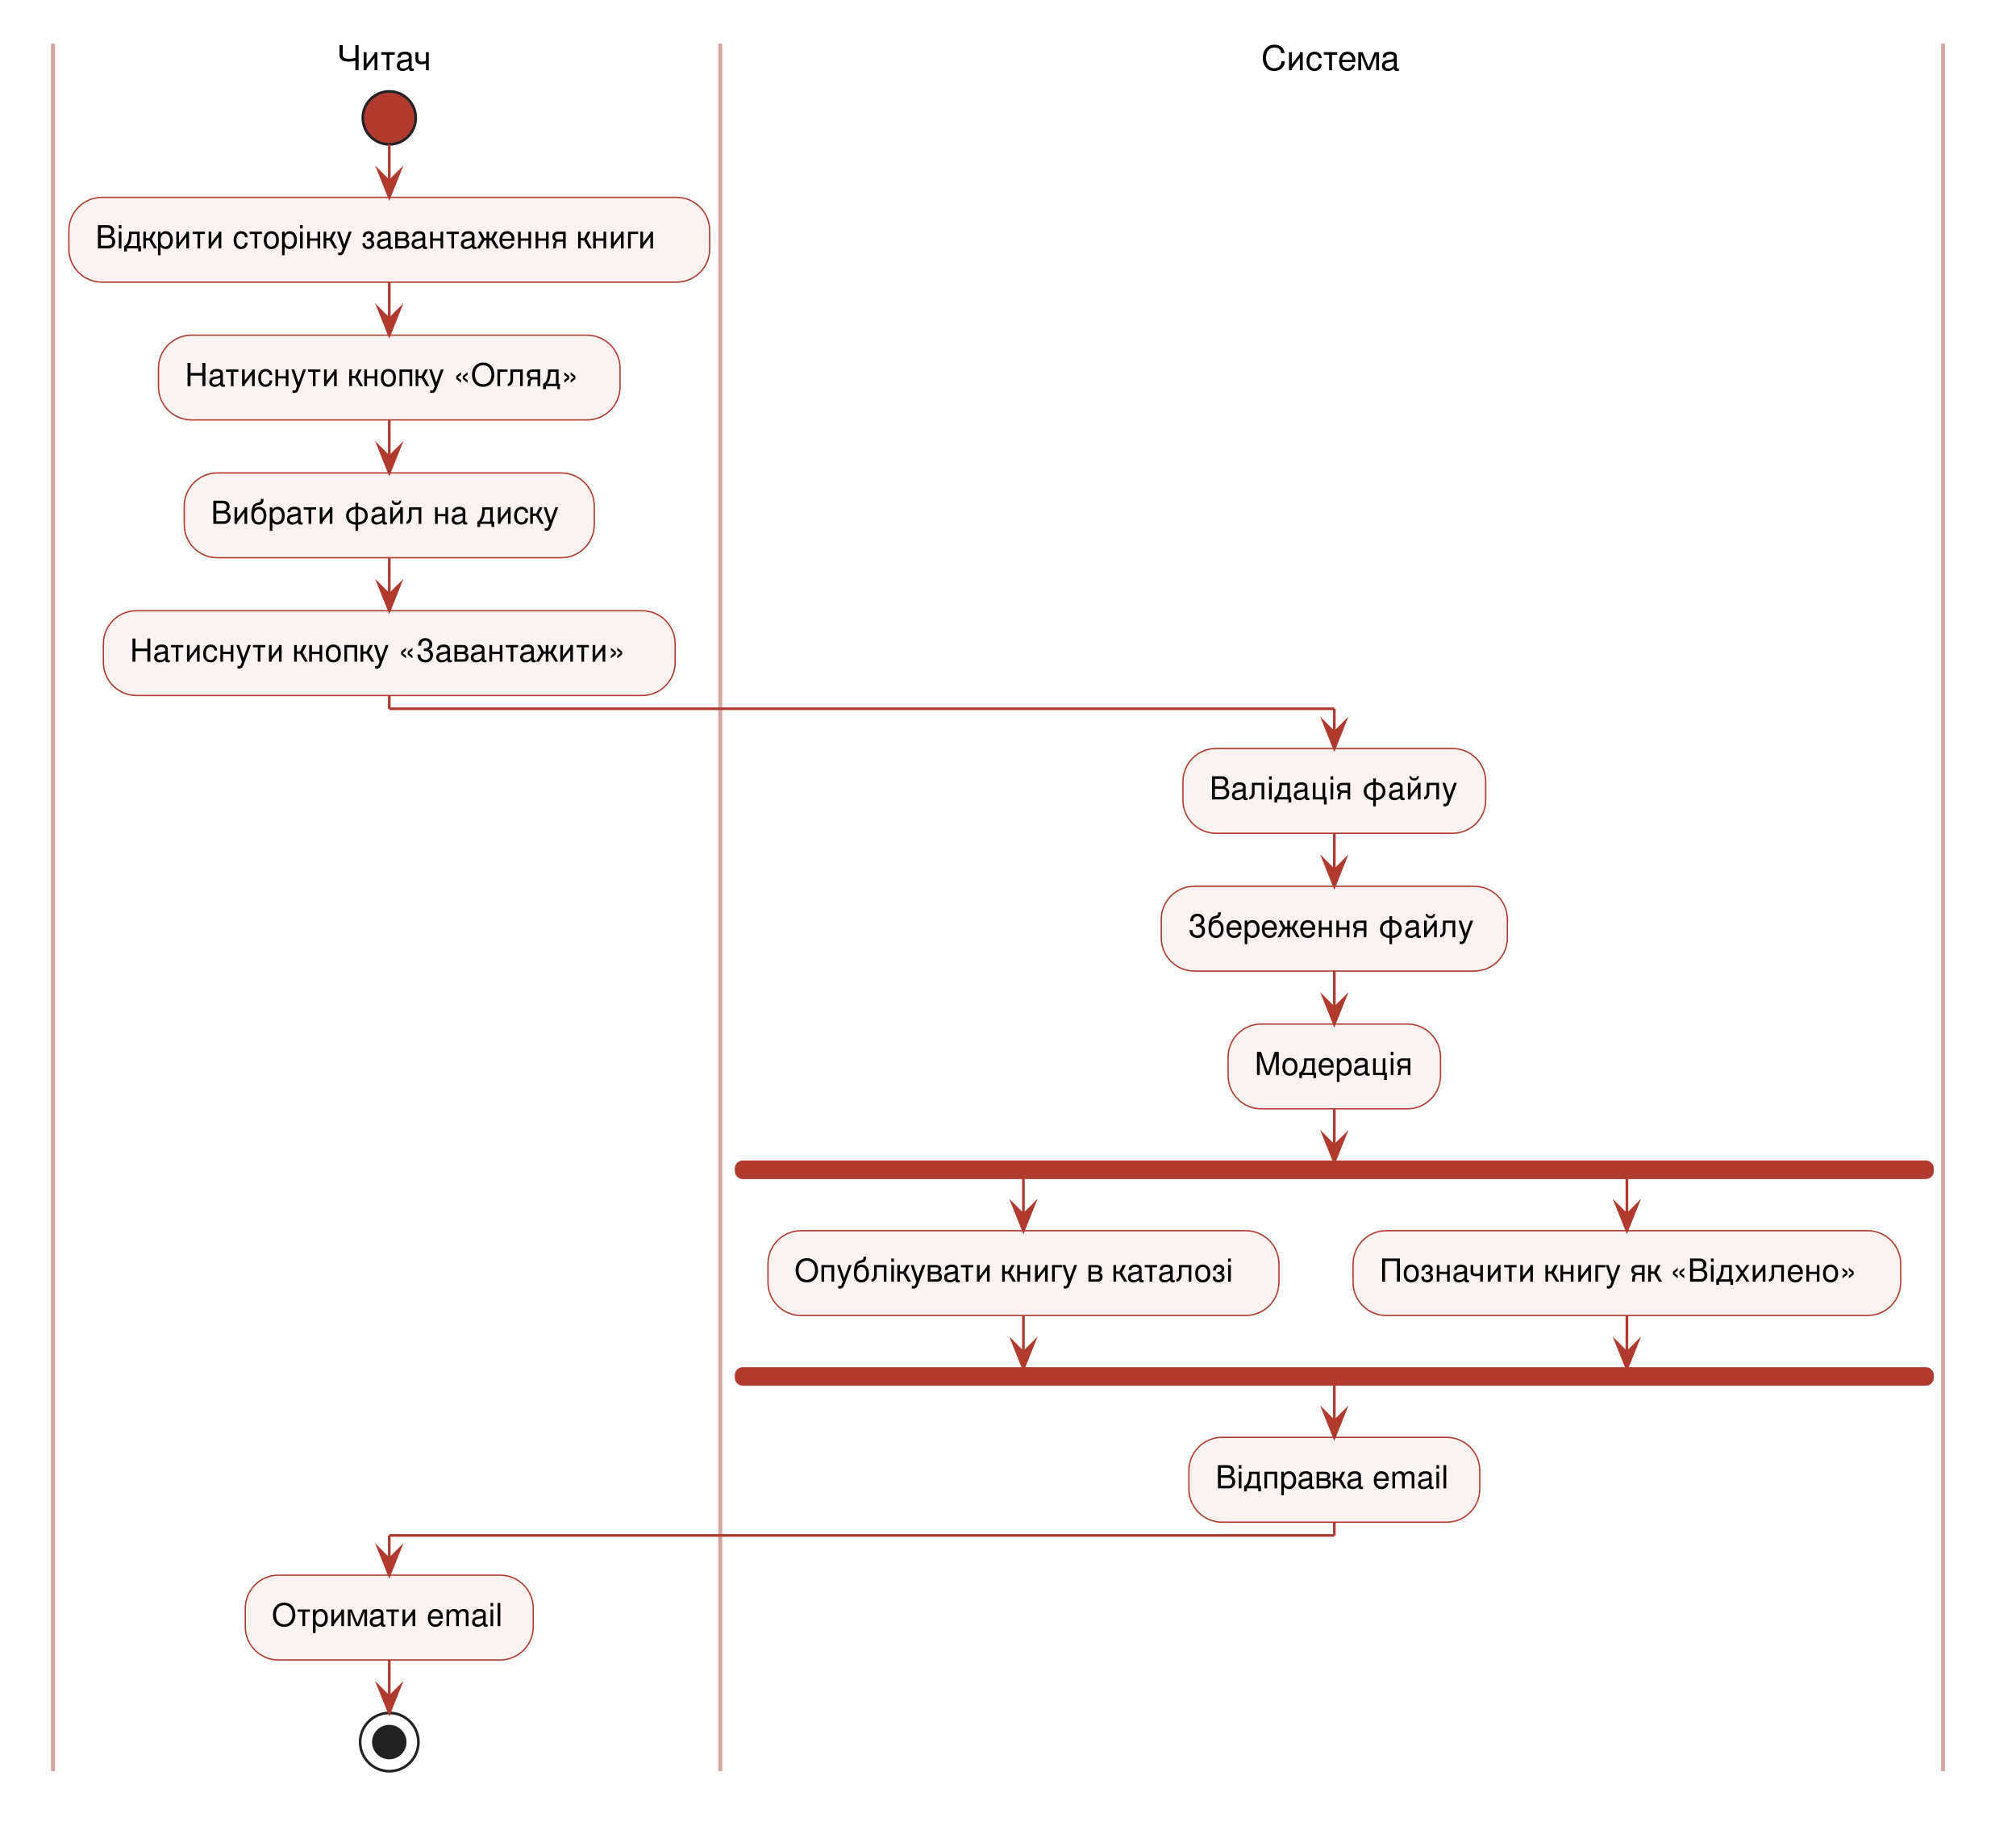
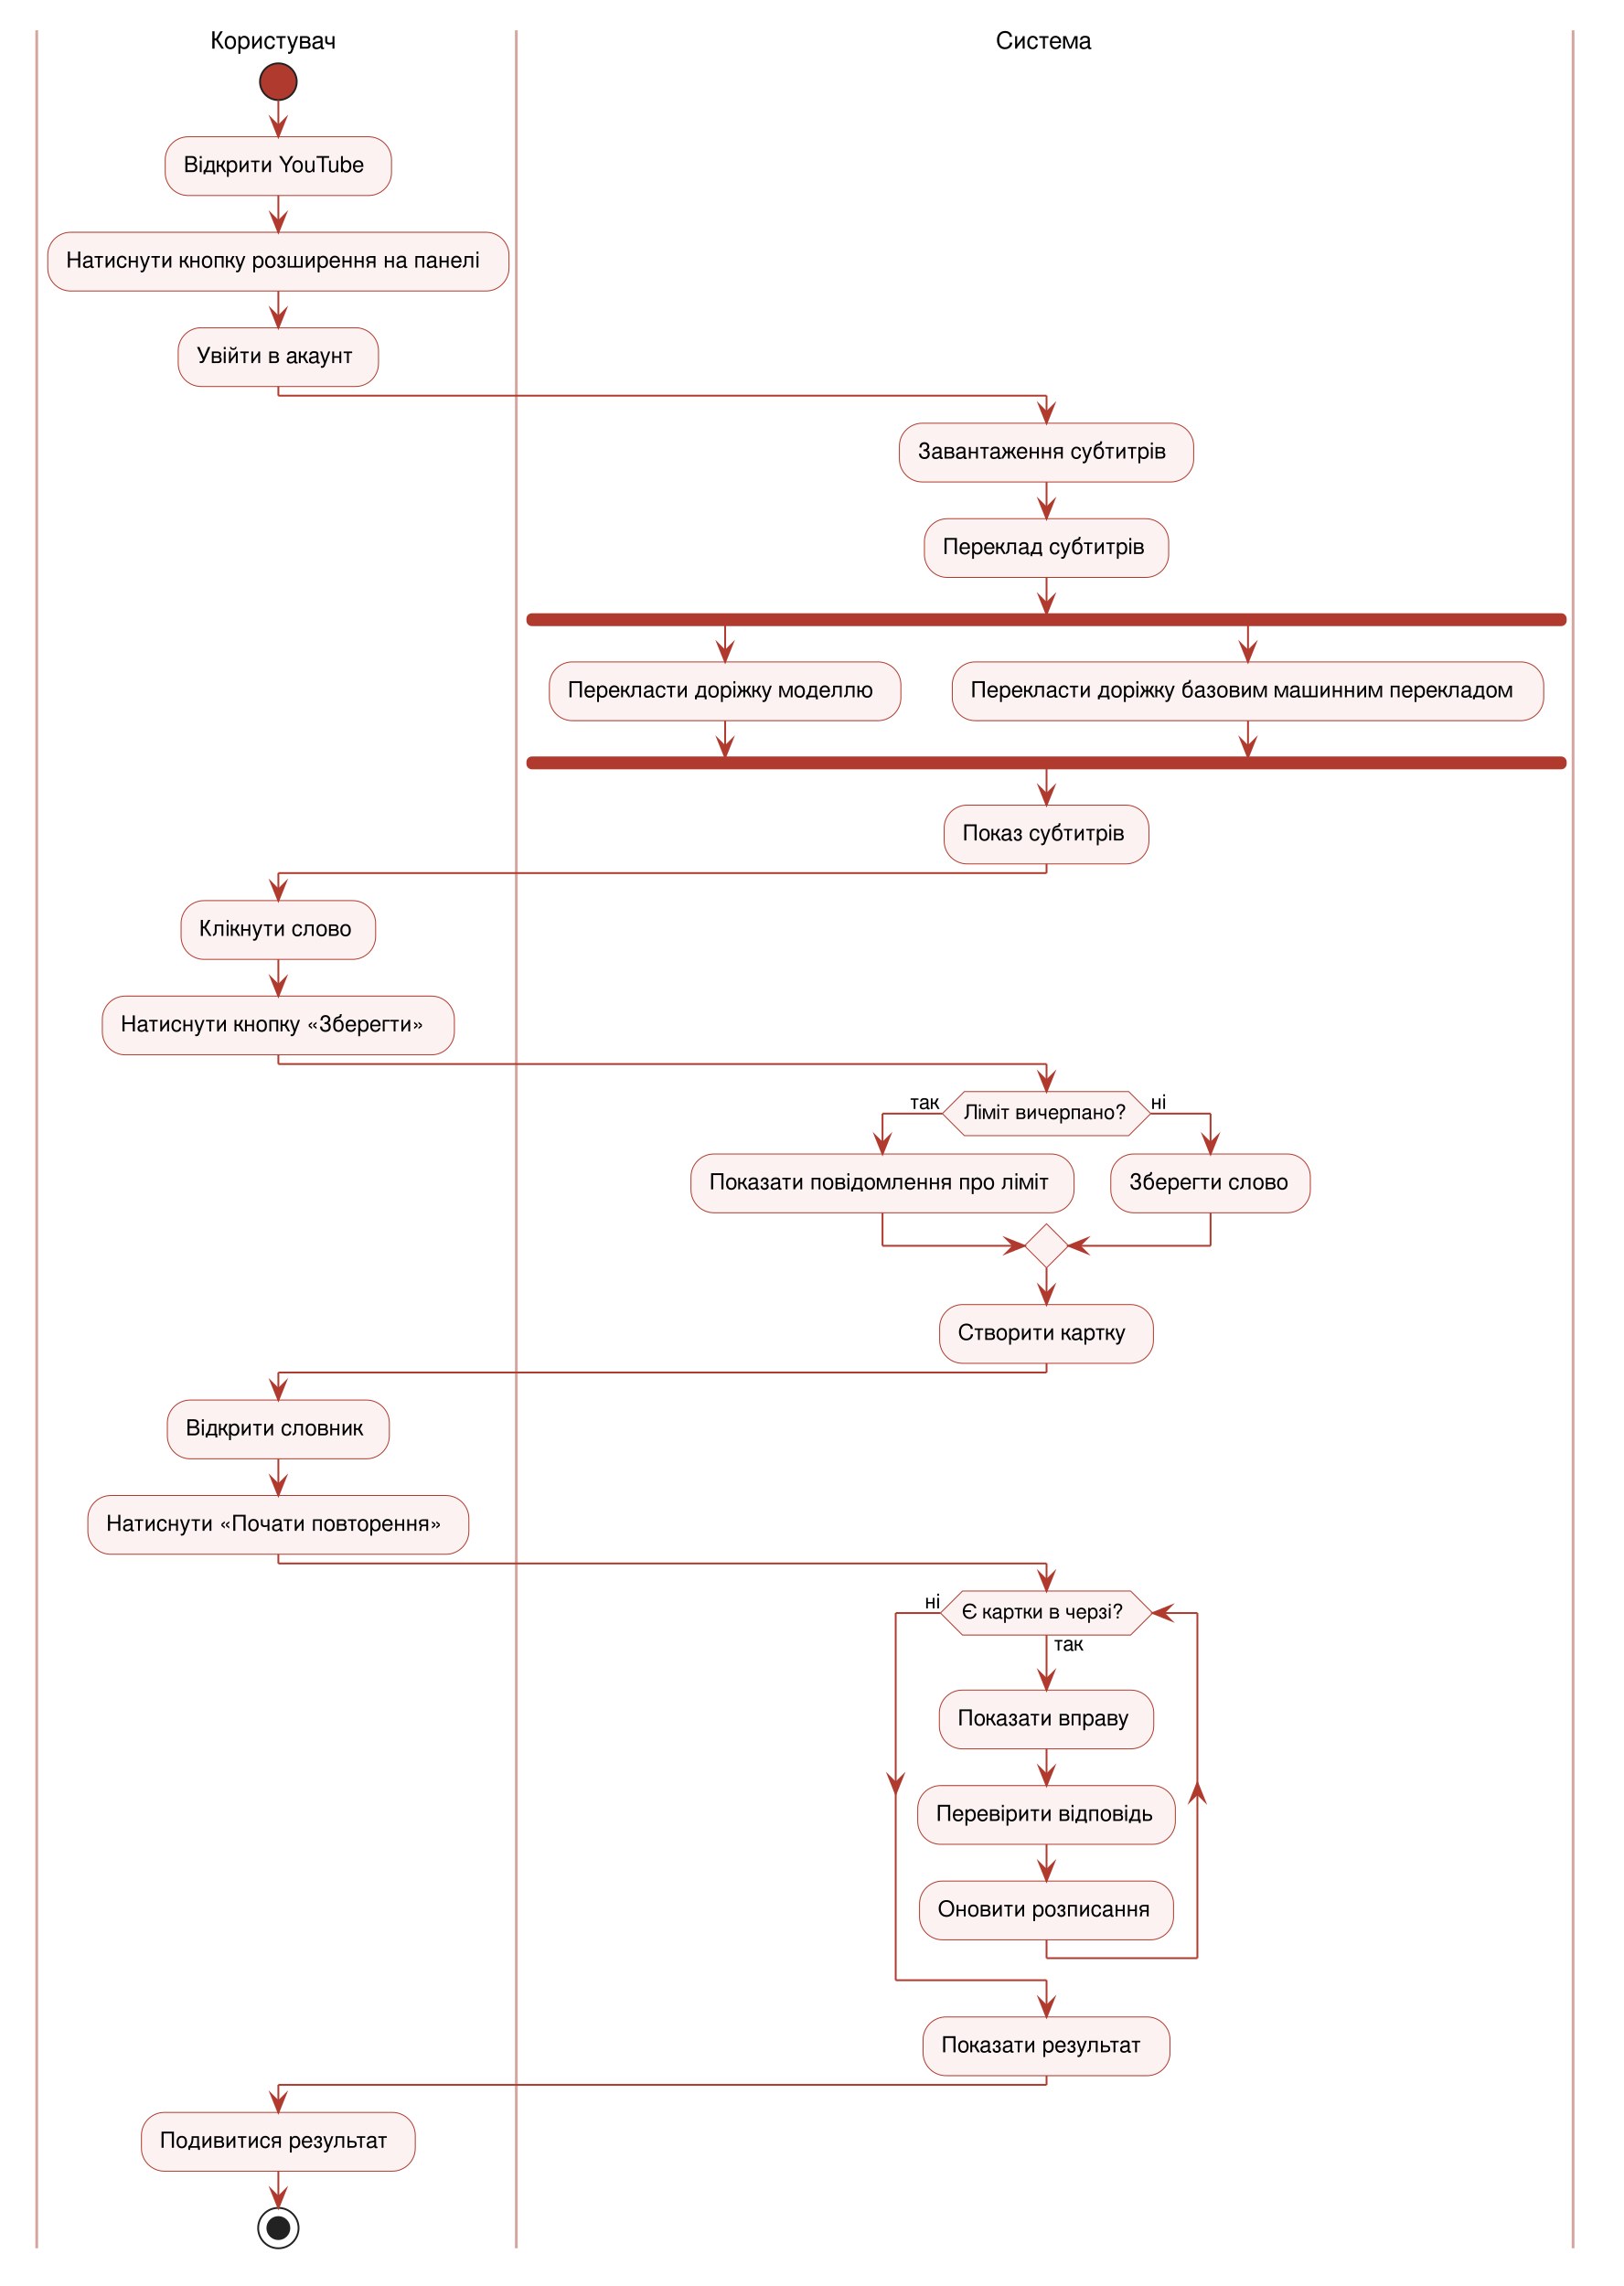
- <svg xmlns="http://www.w3.org/2000/svg" version="1.1" data-diagram-type="ACTIVITY" style="width:761px;height:689px;background:#FFFFFF;" width="761px" height="689px" viewBox="0 0 761 689" zoomAndPan="magnify" preserveAspectRatio="none" contentStyleType="text/css">
+ <svg xmlns="http://www.w3.org/2000/svg" version="1.1" data-diagram-type="ACTIVITY" style="width:884px;height:1245px;background:#FFFFFF;" width="884px" height="1245px" viewBox="0 0 884 1245" zoomAndPan="magnify" preserveAspectRatio="none" contentStyleType="text/css">
  <defs />
  <g font-family="sans-serif" lengthAdjust="spacing">
-     <rect x="20" y="16.49" width="714.279" height="13" fill="none" style="stroke:none;" />
-     <ellipse cx="146.944" cy="44.49" rx="10" ry="10" fill="#B03A2E" style="stroke:#222;stroke-width:1;" />
-     <rect x="26" y="74.49" width="241.889" height="32" fill="#FDF2F2" style="stroke:#B03A2E;stroke-width:0.5;" rx="12.5" ry="12.5" />
-     <text x="36" y="93.73" fill="#000" font-size="12" textLength="221.889" font-family="'Helvetica'">Відкрити сторінку завантаження книги</text>
-     <rect x="59.829" y="126.49" width="174.23" height="32" fill="#FDF2F2" style="stroke:#B03A2E;stroke-width:0.5;" rx="12.5" ry="12.5" />
-     <text x="69.829" y="145.73" fill="#000" font-size="12" textLength="154.23" font-family="'Helvetica'">Натиснути кнопку «Огляд»</text>
-     <rect x="69.556" y="178.49" width="154.777" height="32" fill="#FDF2F2" style="stroke:#B03A2E;stroke-width:0.5;" rx="12.5" ry="12.5" />
-     <text x="79.556" y="197.73" fill="#000" font-size="12" textLength="134.777" font-family="'Helvetica'">Вибрати файл на диску</text>
-     <rect x="39.031" y="230.49" width="215.826" height="32" fill="#FDF2F2" style="stroke:#B03A2E;stroke-width:0.5;" rx="12.5" ry="12.5" />
-     <text x="49.031" y="249.73" fill="#000" font-size="12" textLength="195.826" font-family="'Helvetica'">Натиснути кнопку «Завантажити»</text>
-     <rect x="92.601" y="594.49" width="108.688" height="32" fill="#FDF2F2" style="stroke:#B03A2E;stroke-width:0.5;" rx="12.5" ry="12.5" />
-     <text x="102.601" y="613.73" fill="#000" font-size="12" textLength="88.688" font-family="'Helvetica'">Отримати email</text>
-     <ellipse cx="146.944" cy="657.49" rx="11" ry="11" fill="none" style="stroke:#222;stroke-width:1;" />
-     <ellipse cx="146.944" cy="657.49" rx="6" ry="6" fill="#222" style="stroke:#222;stroke-width:1;" />
-     <line x1="20" y1="16.49" x2="20" y2="668.49" style="stroke:#D5A6A0;stroke-width:1.5;" />
-     <rect x="446.542" y="282.49" width="114.277" height="32" fill="#FDF2F2" style="stroke:#B03A2E;stroke-width:0.5;" rx="12.5" ry="12.5" />
-     <text x="456.542" y="301.73" fill="#000" font-size="12" textLength="94.277" font-family="'Helvetica'">Валідація файлу</text>
-     <rect x="438.356" y="334.49" width="130.648" height="32" fill="#FDF2F2" style="stroke:#B03A2E;stroke-width:0.5;" rx="12.5" ry="12.5" />
-     <text x="448.356" y="353.73" fill="#000" font-size="12" textLength="110.648" font-family="'Helvetica'">Збереження файлу</text>
-     <rect x="463.593" y="386.49" width="80.176" height="32" fill="#FDF2F2" style="stroke:#B03A2E;stroke-width:0.5;" rx="12.5" ry="12.5" />
-     <text x="473.593" y="405.73" fill="#000" font-size="12" textLength="60.176" font-family="'Helvetica'">Модерація</text>
-     <rect x="277.889" y="438.49" width="451.584" height="6" fill="#B03A2E" style="stroke:#B03A2E;stroke-width:1;" rx="2.5" ry="2.5" />
-     <rect x="289.889" y="464.49" width="192.875" height="32" fill="#FDF2F2" style="stroke:#B03A2E;stroke-width:0.5;" rx="12.5" ry="12.5" />
-     <text x="299.889" y="483.73" fill="#000" font-size="12" textLength="172.875" font-family="'Helvetica'">Опублікувати книгу в каталозі</text>
-     <rect x="510.764" y="464.49" width="206.709" height="32" fill="#FDF2F2" style="stroke:#B03A2E;stroke-width:0.5;" rx="12.5" ry="12.5" />
-     <text x="520.764" y="483.73" fill="#000" font-size="12" textLength="186.709" font-family="'Helvetica'">Позначити книгу як «Відхилено»</text>
-     <rect x="277.889" y="516.49" width="451.584" height="6" fill="#B03A2E" style="stroke:#B03A2E;stroke-width:1;" rx="2.5" ry="2.5" />
-     <rect x="448.783" y="542.49" width="109.795" height="32" fill="#FDF2F2" style="stroke:#B03A2E;stroke-width:0.5;" rx="12.5" ry="12.5" />
-     <text x="458.783" y="561.73" fill="#000" font-size="12" textLength="89.795" font-family="'Helvetica'">Відправка email</text>
-     <line x1="271.889" y1="16.49" x2="271.889" y2="668.49" style="stroke:#D5A6A0;stroke-width:1.5;" />
-     <line x1="733.473" y1="16.49" x2="733.473" y2="668.49" style="stroke:#D5A6A0;stroke-width:1.5;" />
-     <line x1="146.944" y1="54.49" x2="146.944" y2="74.49" style="stroke:#B03A2E;stroke-width:1;" />
-     <polygon points="142.944,64.49,146.944,74.49,150.944,64.49,146.944,68.49" fill="#B03A2E" style="stroke:#B03A2E;stroke-width:1;stroke-linejoin:miter;stroke-miterlimit:10;" />
-     <line x1="146.944" y1="106.49" x2="146.944" y2="126.49" style="stroke:#B03A2E;stroke-width:1;" />
-     <polygon points="142.944,116.49,146.944,126.49,150.944,116.49,146.944,120.49" fill="#B03A2E" style="stroke:#B03A2E;stroke-width:1;stroke-linejoin:miter;stroke-miterlimit:10;" />
-     <line x1="146.944" y1="158.49" x2="146.944" y2="178.49" style="stroke:#B03A2E;stroke-width:1;" />
-     <polygon points="142.944,168.49,146.944,178.49,150.944,168.49,146.944,172.49" fill="#B03A2E" style="stroke:#B03A2E;stroke-width:1;stroke-linejoin:miter;stroke-miterlimit:10;" />
-     <line x1="146.944" y1="210.49" x2="146.944" y2="230.49" style="stroke:#B03A2E;stroke-width:1;" />
-     <polygon points="142.944,220.49,146.944,230.49,150.944,220.49,146.944,224.49" fill="#B03A2E" style="stroke:#B03A2E;stroke-width:1;stroke-linejoin:miter;stroke-miterlimit:10;" />
-     <line x1="146.944" y1="626.49" x2="146.944" y2="646.49" style="stroke:#B03A2E;stroke-width:1;" />
-     <polygon points="142.944,636.49,146.944,646.49,150.944,636.49,146.944,640.49" fill="#B03A2E" style="stroke:#B03A2E;stroke-width:1;stroke-linejoin:miter;stroke-miterlimit:10;" />
-     <line x1="503.681" y1="314.49" x2="503.681" y2="334.49" style="stroke:#B03A2E;stroke-width:1;" />
-     <polygon points="499.681,324.49,503.681,334.49,507.681,324.49,503.681,328.49" fill="#B03A2E" style="stroke:#B03A2E;stroke-width:1;stroke-linejoin:miter;stroke-miterlimit:10;" />
-     <line x1="503.681" y1="366.49" x2="503.681" y2="386.49" style="stroke:#B03A2E;stroke-width:1;" />
-     <polygon points="499.681,376.49,503.681,386.49,507.681,376.49,503.681,380.49" fill="#B03A2E" style="stroke:#B03A2E;stroke-width:1;stroke-linejoin:miter;stroke-miterlimit:10;" />
-     <line x1="386.326" y1="444.49" x2="386.326" y2="464.49" style="stroke:#B03A2E;stroke-width:1;" />
-     <polygon points="382.326,454.49,386.326,464.49,390.326,454.49,386.326,458.49" fill="#B03A2E" style="stroke:#B03A2E;stroke-width:1;stroke-linejoin:miter;stroke-miterlimit:10;" />
-     <line x1="614.118" y1="444.49" x2="614.118" y2="464.49" style="stroke:#B03A2E;stroke-width:1;" />
-     <polygon points="610.118,454.49,614.118,464.49,618.118,454.49,614.118,458.49" fill="#B03A2E" style="stroke:#B03A2E;stroke-width:1;stroke-linejoin:miter;stroke-miterlimit:10;" />
-     <line x1="386.326" y1="496.49" x2="386.326" y2="516.49" style="stroke:#B03A2E;stroke-width:1;" />
-     <polygon points="382.326,506.49,386.326,516.49,390.326,506.49,386.326,510.49" fill="#B03A2E" style="stroke:#B03A2E;stroke-width:1;stroke-linejoin:miter;stroke-miterlimit:10;" />
-     <line x1="614.118" y1="496.49" x2="614.118" y2="516.49" style="stroke:#B03A2E;stroke-width:1;" />
-     <polygon points="610.118,506.49,614.118,516.49,618.118,506.49,614.118,510.49" fill="#B03A2E" style="stroke:#B03A2E;stroke-width:1;stroke-linejoin:miter;stroke-miterlimit:10;" />
-     <line x1="503.681" y1="418.49" x2="503.681" y2="438.49" style="stroke:#B03A2E;stroke-width:1;" />
-     <polygon points="499.681,428.49,503.681,438.49,507.681,428.49,503.681,432.49" fill="#B03A2E" style="stroke:#B03A2E;stroke-width:1;stroke-linejoin:miter;stroke-miterlimit:10;" />
-     <line x1="503.681" y1="522.49" x2="503.681" y2="542.49" style="stroke:#B03A2E;stroke-width:1;" />
-     <polygon points="499.681,532.49,503.681,542.49,507.681,532.49,503.681,536.49" fill="#B03A2E" style="stroke:#B03A2E;stroke-width:1;stroke-linejoin:miter;stroke-miterlimit:10;" />
-     <line x1="146.944" y1="262.49" x2="146.944" y2="267.49" style="stroke:#B03A2E;stroke-width:1;" />
-     <line x1="146.944" y1="267.49" x2="503.681" y2="267.49" style="stroke:#B03A2E;stroke-width:1;" />
-     <line x1="503.681" y1="267.49" x2="503.681" y2="282.49" style="stroke:#B03A2E;stroke-width:1;" />
-     <polygon points="499.681,272.49,503.681,282.49,507.681,272.49,503.681,276.49" fill="#B03A2E" style="stroke:#B03A2E;stroke-width:1;stroke-linejoin:miter;stroke-miterlimit:10;" />
-     <line x1="503.681" y1="574.49" x2="503.681" y2="579.49" style="stroke:#B03A2E;stroke-width:1;" />
-     <line x1="503.681" y1="579.49" x2="146.944" y2="579.49" style="stroke:#B03A2E;stroke-width:1;" />
-     <line x1="146.944" y1="579.49" x2="146.944" y2="594.49" style="stroke:#B03A2E;stroke-width:1;" />
-     <polygon points="142.944,584.49,146.944,594.49,150.944,584.49,146.944,588.49" fill="#B03A2E" style="stroke:#B03A2E;stroke-width:1;stroke-linejoin:miter;stroke-miterlimit:10;" />
-     <text x="127.555" y="26.5" fill="#000" font-size="13" textLength="36.778" font-family="'Helvetica'">Читач</text>
-     <text x="476.135" y="26.5" fill="#000" font-size="13" textLength="53.092" font-family="'Helvetica'">Система</text>
+     <rect x="20" y="16.49" width="837.531" height="13" fill="none" style="stroke:none;" />
+     <ellipse cx="151.6" cy="44.49" rx="10" ry="10" fill="#B03A2E" style="stroke:#222;stroke-width:1;" />
+     <rect x="89.984" y="74.49" width="123.23" height="32" fill="#FDF2F2" style="stroke:#B03A2E;stroke-width:0.5;" rx="12.5" ry="12.5" />
+     <text x="99.984" y="93.73" fill="#000" font-size="12" textLength="103.23" font-family="'Helvetica'">Відкрити YouTube</text>
+     <rect x="26" y="126.49" width="251.199" height="32" fill="#FDF2F2" style="stroke:#B03A2E;stroke-width:0.5;" rx="12.5" ry="12.5" />
+     <text x="36" y="145.73" fill="#000" font-size="12" textLength="231.199" font-family="'Helvetica'">Натиснути кнопку розширення на панелі</text>
+     <rect x="97.057" y="178.49" width="109.086" height="32" fill="#FDF2F2" style="stroke:#B03A2E;stroke-width:0.5;" rx="12.5" ry="12.5" />
+     <text x="107.057" y="197.73" fill="#000" font-size="12" textLength="89.086" font-family="'Helvetica'">Увійти в акаунт</text>
+     <rect x="98.621" y="490.49" width="105.957" height="32" fill="#FDF2F2" style="stroke:#B03A2E;stroke-width:0.5;" rx="12.5" ry="12.5" />
+     <text x="108.621" y="509.73" fill="#000" font-size="12" textLength="85.957" font-family="'Helvetica'">Клікнути слово</text>
+     <rect x="55.736" y="542.49" width="191.727" height="32" fill="#FDF2F2" style="stroke:#B03A2E;stroke-width:0.5;" rx="12.5" ry="12.5" />
+     <text x="65.736" y="561.73" fill="#000" font-size="12" textLength="171.727" font-family="'Helvetica'">Натиснути кнопку «Зберегти»</text>
+     <rect x="91.142" y="762.49" width="120.916" height="32" fill="#FDF2F2" style="stroke:#B03A2E;stroke-width:0.5;" rx="12.5" ry="12.5" />
+     <text x="101.142" y="781.73" fill="#000" font-size="12" textLength="100.916" font-family="'Helvetica'">Відкрити словник</text>
+     <rect x="47.853" y="814.49" width="207.494" height="32" fill="#FDF2F2" style="stroke:#B03A2E;stroke-width:0.5;" rx="12.5" ry="12.5" />
+     <text x="57.853" y="833.73" fill="#000" font-size="12" textLength="187.494" font-family="'Helvetica'">Натиснути «Почати повторення»</text>
+     <rect x="77.035" y="1150.46" width="149.129" height="32" fill="#FDF2F2" style="stroke:#B03A2E;stroke-width:0.5;" rx="12.5" ry="12.5" />
+     <text x="87.035" y="1169.7" fill="#000" font-size="12" textLength="129.129" font-family="'Helvetica'">Подивитися результат</text>
+     <ellipse cx="151.6" cy="1213.46" rx="11" ry="11" fill="none" style="stroke:#222;stroke-width:1;" />
+     <ellipse cx="151.6" cy="1213.46" rx="6" ry="6" fill="#222" style="stroke:#222;stroke-width:1;" />
+     <line x1="20" y1="16.49" x2="20" y2="1224.46" style="stroke:#D5A6A0;stroke-width:1.5;" />
+     <rect x="489.831" y="230.49" width="160.262" height="32" fill="#FDF2F2" style="stroke:#B03A2E;stroke-width:0.5;" rx="12.5" ry="12.5" />
+     <text x="499.831" y="249.73" fill="#000" font-size="12" textLength="140.262" font-family="'Helvetica'">Завантаження субтитрів</text>
+     <rect x="503.451" y="282.49" width="133.021" height="32" fill="#FDF2F2" style="stroke:#B03A2E;stroke-width:0.5;" rx="12.5" ry="12.5" />
+     <text x="513.451" y="301.73" fill="#000" font-size="12" textLength="113.021" font-family="'Helvetica'">Переклад субтитрів</text>
+     <rect x="287.199" y="334.49" width="565.525" height="6" fill="#B03A2E" style="stroke:#B03A2E;stroke-width:1;" rx="2.5" ry="2.5" />
+     <rect x="299.199" y="360.49" width="191.439" height="32" fill="#FDF2F2" style="stroke:#B03A2E;stroke-width:0.5;" rx="12.5" ry="12.5" />
+     <text x="309.199" y="379.73" fill="#000" font-size="12" textLength="171.439" font-family="'Helvetica'">Перекласти доріжку моделлю</text>
+     <rect x="518.639" y="360.49" width="322.086" height="32" fill="#FDF2F2" style="stroke:#B03A2E;stroke-width:0.5;" rx="12.5" ry="12.5" />
+     <text x="528.639" y="379.73" fill="#000" font-size="12" textLength="302.086" font-family="'Helvetica'">Перекласти доріжку базовим машинним перекладом</text>
+     <rect x="287.199" y="412.49" width="565.525" height="6" fill="#B03A2E" style="stroke:#B03A2E;stroke-width:1;" rx="2.5" ry="2.5" />
+     <rect x="514.206" y="438.49" width="111.512" height="32" fill="#FDF2F2" style="stroke:#B03A2E;stroke-width:0.5;" rx="12.5" ry="12.5" />
+     <text x="524.206" y="457.73" fill="#000" font-size="12" textLength="91.512" font-family="'Helvetica'">Показ субтитрів</text>
+     <polygon points="525.207,594.49,614.717,594.49,626.717,606.49,614.717,618.49,525.207,618.49,513.207,606.49,525.207,594.49" fill="#FDF2F2" style="stroke:#B03A2E;stroke-width:0.5;stroke-linejoin:miter;stroke-miterlimit:10;" />
+     <text x="525.207" y="609.46" fill="#000" font-size="11" textLength="89.509" font-family="'Helvetica'">Ліміт вичерпано?</text>
+     <text x="495.563" y="603.96" fill="#000" font-size="11" textLength="17.644" font-family="'Helvetica'">так</text>
+     <text x="626.717" y="603.96" fill="#000" font-size="11" textLength="8.562" font-family="'Helvetica'">ні</text>
+     <rect x="376.317" y="628.49" width="208.637" height="32" fill="#FDF2F2" style="stroke:#B03A2E;stroke-width:0.5;" rx="12.5" ry="12.5" />
+     <text x="386.317" y="647.73" fill="#000" font-size="12" textLength="188.637" font-family="'Helvetica'">Показати повідомлення про ліміт</text>
+     <rect x="604.954" y="628.49" width="108.67" height="32" fill="#FDF2F2" style="stroke:#B03A2E;stroke-width:0.5;" rx="12.5" ry="12.5" />
+     <text x="614.954" y="647.73" fill="#000" font-size="12" textLength="88.67" font-family="'Helvetica'">Зберегти слово</text>
+     <polygon points="569.962,666.49,581.962,678.49,569.962,690.49,557.962,678.49,569.962,666.49" fill="#FDF2F2" style="stroke:#B03A2E;stroke-width:0.5;stroke-linejoin:miter;stroke-miterlimit:10;" />
+     <rect x="511.751" y="710.49" width="116.422" height="32" fill="#FDF2F2" style="stroke:#B03A2E;stroke-width:0.5;" rx="12.5" ry="12.5" />
+     <text x="521.751" y="729.73" fill="#000" font-size="12" textLength="96.422" font-family="'Helvetica'">Створити картку</text>
+     <rect x="511.578" y="920.46" width="116.768" height="32" fill="#FDF2F2" style="stroke:#B03A2E;stroke-width:0.5;" rx="12.5" ry="12.5" />
+     <text x="521.578" y="939.7" fill="#000" font-size="12" textLength="96.768" font-family="'Helvetica'">Показати вправу</text>
+     <rect x="499.81" y="972.46" width="140.305" height="32" fill="#FDF2F2" style="stroke:#B03A2E;stroke-width:0.5;" rx="12.5" ry="12.5" />
+     <text x="509.81" y="991.7" fill="#000" font-size="12" textLength="120.305" font-family="'Helvetica'">Перевірити відповідь</text>
+     <rect x="500.794" y="1024.46" width="138.336" height="32" fill="#FDF2F2" style="stroke:#B03A2E;stroke-width:0.5;" rx="12.5" ry="12.5" />
+     <text x="510.794" y="1043.7" fill="#000" font-size="12" textLength="118.336" font-family="'Helvetica'">Оновити розписання</text>
+     <polygon points="524.181,866.49,615.742,866.49,627.742,878.49,615.742,890.49,524.181,890.49,512.181,878.49,524.181,866.49" fill="#FDF2F2" style="stroke:#B03A2E;stroke-width:0.5;stroke-linejoin:miter;stroke-miterlimit:10;" />
+     <text x="573.962" y="898.96" fill="#000" font-size="11" textLength="17.644" font-family="'Helvetica'">так</text>
+     <text x="524.181" y="881.46" fill="#000" font-size="11" textLength="91.561" font-family="'Helvetica'">Є картки в черзі?</text>
+     <text x="503.62" y="875.96" fill="#000" font-size="11" textLength="8.562" font-family="'Helvetica'">ні</text>
+     <rect x="502.71" y="1098.46" width="134.504" height="32" fill="#FDF2F2" style="stroke:#B03A2E;stroke-width:0.5;" rx="12.5" ry="12.5" />
+     <text x="512.71" y="1117.7" fill="#000" font-size="12" textLength="114.504" font-family="'Helvetica'">Показати результат</text>
+     <line x1="281.199" y1="16.49" x2="281.199" y2="1224.46" style="stroke:#D5A6A0;stroke-width:1.5;" />
+     <line x1="856.725" y1="16.49" x2="856.725" y2="1224.46" style="stroke:#D5A6A0;stroke-width:1.5;" />
+     <line x1="151.6" y1="54.49" x2="151.6" y2="74.49" style="stroke:#B03A2E;stroke-width:1;" />
+     <polygon points="147.6,64.49,151.6,74.49,155.6,64.49,151.6,68.49" fill="#B03A2E" style="stroke:#B03A2E;stroke-width:1;stroke-linejoin:miter;stroke-miterlimit:10;" />
+     <line x1="151.6" y1="106.49" x2="151.6" y2="126.49" style="stroke:#B03A2E;stroke-width:1;" />
+     <polygon points="147.6,116.49,151.6,126.49,155.6,116.49,151.6,120.49" fill="#B03A2E" style="stroke:#B03A2E;stroke-width:1;stroke-linejoin:miter;stroke-miterlimit:10;" />
+     <line x1="151.6" y1="158.49" x2="151.6" y2="178.49" style="stroke:#B03A2E;stroke-width:1;" />
+     <polygon points="147.6,168.49,151.6,178.49,155.6,168.49,151.6,172.49" fill="#B03A2E" style="stroke:#B03A2E;stroke-width:1;stroke-linejoin:miter;stroke-miterlimit:10;" />
+     <line x1="151.6" y1="522.49" x2="151.6" y2="542.49" style="stroke:#B03A2E;stroke-width:1;" />
+     <polygon points="147.6,532.49,151.6,542.49,155.6,532.49,151.6,536.49" fill="#B03A2E" style="stroke:#B03A2E;stroke-width:1;stroke-linejoin:miter;stroke-miterlimit:10;" />
+     <line x1="151.6" y1="794.49" x2="151.6" y2="814.49" style="stroke:#B03A2E;stroke-width:1;" />
+     <polygon points="147.6,804.49,151.6,814.49,155.6,804.49,151.6,808.49" fill="#B03A2E" style="stroke:#B03A2E;stroke-width:1;stroke-linejoin:miter;stroke-miterlimit:10;" />
+     <line x1="151.6" y1="1182.46" x2="151.6" y2="1202.46" style="stroke:#B03A2E;stroke-width:1;" />
+     <polygon points="147.6,1192.46,151.6,1202.46,155.6,1192.46,151.6,1196.46" fill="#B03A2E" style="stroke:#B03A2E;stroke-width:1;stroke-linejoin:miter;stroke-miterlimit:10;" />
+     <line x1="569.962" y1="262.49" x2="569.962" y2="282.49" style="stroke:#B03A2E;stroke-width:1;" />
+     <polygon points="565.962,272.49,569.962,282.49,573.962,272.49,569.962,276.49" fill="#B03A2E" style="stroke:#B03A2E;stroke-width:1;stroke-linejoin:miter;stroke-miterlimit:10;" />
+     <line x1="394.919" y1="340.49" x2="394.919" y2="360.49" style="stroke:#B03A2E;stroke-width:1;" />
+     <polygon points="390.919,350.49,394.919,360.49,398.919,350.49,394.919,354.49" fill="#B03A2E" style="stroke:#B03A2E;stroke-width:1;stroke-linejoin:miter;stroke-miterlimit:10;" />
+     <line x1="679.682" y1="340.49" x2="679.682" y2="360.49" style="stroke:#B03A2E;stroke-width:1;" />
+     <polygon points="675.682,350.49,679.682,360.49,683.682,350.49,679.682,354.49" fill="#B03A2E" style="stroke:#B03A2E;stroke-width:1;stroke-linejoin:miter;stroke-miterlimit:10;" />
+     <line x1="394.919" y1="392.49" x2="394.919" y2="412.49" style="stroke:#B03A2E;stroke-width:1;" />
+     <polygon points="390.919,402.49,394.919,412.49,398.919,402.49,394.919,406.49" fill="#B03A2E" style="stroke:#B03A2E;stroke-width:1;stroke-linejoin:miter;stroke-miterlimit:10;" />
+     <line x1="679.682" y1="392.49" x2="679.682" y2="412.49" style="stroke:#B03A2E;stroke-width:1;" />
+     <polygon points="675.682,402.49,679.682,412.49,683.682,402.49,679.682,406.49" fill="#B03A2E" style="stroke:#B03A2E;stroke-width:1;stroke-linejoin:miter;stroke-miterlimit:10;" />
+     <line x1="569.962" y1="314.49" x2="569.962" y2="334.49" style="stroke:#B03A2E;stroke-width:1;" />
+     <polygon points="565.962,324.49,569.962,334.49,573.962,324.49,569.962,328.49" fill="#B03A2E" style="stroke:#B03A2E;stroke-width:1;stroke-linejoin:miter;stroke-miterlimit:10;" />
+     <line x1="569.962" y1="418.49" x2="569.962" y2="438.49" style="stroke:#B03A2E;stroke-width:1;" />
+     <polygon points="565.962,428.49,569.962,438.49,573.962,428.49,569.962,432.49" fill="#B03A2E" style="stroke:#B03A2E;stroke-width:1;stroke-linejoin:miter;stroke-miterlimit:10;" />
+     <line x1="513.207" y1="606.49" x2="480.635" y2="606.49" style="stroke:#B03A2E;stroke-width:1;" />
+     <line x1="480.635" y1="606.49" x2="480.635" y2="628.49" style="stroke:#B03A2E;stroke-width:1;" />
+     <polygon points="476.635,618.49,480.635,628.49,484.635,618.49,480.635,622.49" fill="#B03A2E" style="stroke:#B03A2E;stroke-width:1;stroke-linejoin:miter;stroke-miterlimit:10;" />
+     <line x1="626.717" y1="606.49" x2="659.289" y2="606.49" style="stroke:#B03A2E;stroke-width:1;" />
+     <line x1="659.289" y1="606.49" x2="659.289" y2="628.49" style="stroke:#B03A2E;stroke-width:1;" />
+     <polygon points="655.289,618.49,659.289,628.49,663.289,618.49,659.289,622.49" fill="#B03A2E" style="stroke:#B03A2E;stroke-width:1;stroke-linejoin:miter;stroke-miterlimit:10;" />
+     <line x1="480.635" y1="660.49" x2="480.635" y2="678.49" style="stroke:#B03A2E;stroke-width:1;" />
+     <line x1="480.635" y1="678.49" x2="557.962" y2="678.49" style="stroke:#B03A2E;stroke-width:1;" />
+     <polygon points="547.962,674.49,557.962,678.49,547.962,682.49,551.962,678.49" fill="#B03A2E" style="stroke:#B03A2E;stroke-width:1;stroke-linejoin:miter;stroke-miterlimit:10;" />
+     <line x1="659.289" y1="660.49" x2="659.289" y2="678.49" style="stroke:#B03A2E;stroke-width:1;" />
+     <line x1="659.289" y1="678.49" x2="581.962" y2="678.49" style="stroke:#B03A2E;stroke-width:1;" />
+     <polygon points="591.962,674.49,581.962,678.49,591.962,682.49,587.962,678.49" fill="#B03A2E" style="stroke:#B03A2E;stroke-width:1;stroke-linejoin:miter;stroke-miterlimit:10;" />
+     <line x1="569.962" y1="690.49" x2="569.962" y2="710.49" style="stroke:#B03A2E;stroke-width:1;" />
+     <polygon points="565.962,700.49,569.962,710.49,573.962,700.49,569.962,704.49" fill="#B03A2E" style="stroke:#B03A2E;stroke-width:1;stroke-linejoin:miter;stroke-miterlimit:10;" />
+     <line x1="569.962" y1="952.46" x2="569.962" y2="972.46" style="stroke:#B03A2E;stroke-width:1;" />
+     <polygon points="565.962,962.46,569.962,972.46,573.962,962.46,569.962,966.46" fill="#B03A2E" style="stroke:#B03A2E;stroke-width:1;stroke-linejoin:miter;stroke-miterlimit:10;" />
+     <line x1="569.962" y1="1004.46" x2="569.962" y2="1024.46" style="stroke:#B03A2E;stroke-width:1;" />
+     <polygon points="565.962,1014.46,569.962,1024.46,573.962,1014.46,569.962,1018.46" fill="#B03A2E" style="stroke:#B03A2E;stroke-width:1;stroke-linejoin:miter;stroke-miterlimit:10;" />
+     <line x1="569.962" y1="890.49" x2="569.962" y2="920.46" style="stroke:#B03A2E;stroke-width:1;" />
+     <polygon points="565.962,910.46,569.962,920.46,573.962,910.46,569.962,914.46" fill="#B03A2E" style="stroke:#B03A2E;stroke-width:1;stroke-linejoin:miter;stroke-miterlimit:10;" />
+     <line x1="569.962" y1="1056.46" x2="569.962" y2="1066.46" style="stroke:#B03A2E;stroke-width:1;" />
+     <line x1="569.962" y1="1066.46" x2="652.114" y2="1066.46" style="stroke:#B03A2E;stroke-width:1;" />
+     <polygon points="648.114,980.96,652.114,970.96,656.114,980.96,652.114,976.96" fill="#B03A2E" style="stroke:#B03A2E;stroke-width:1;stroke-linejoin:miter;stroke-miterlimit:10;" />
+     <line x1="652.114" y1="878.49" x2="652.114" y2="1066.46" style="stroke:#B03A2E;stroke-width:1;" />
+     <line x1="652.114" y1="878.49" x2="627.742" y2="878.49" style="stroke:#B03A2E;stroke-width:1;" />
+     <polygon points="637.742,874.49,627.742,878.49,637.742,882.49,633.742,878.49" fill="#B03A2E" style="stroke:#B03A2E;stroke-width:1;stroke-linejoin:miter;stroke-miterlimit:10;" />
+     <line x1="512.181" y1="878.49" x2="487.81" y2="878.49" style="stroke:#B03A2E;stroke-width:1;" />
+     <polygon points="483.81,966.96,487.81,976.96,491.81,966.96,487.81,970.96" fill="#B03A2E" style="stroke:#B03A2E;stroke-width:1;stroke-linejoin:miter;stroke-miterlimit:10;" />
+     <line x1="487.81" y1="878.49" x2="487.81" y2="1078.46" style="stroke:#B03A2E;stroke-width:1;" />
+     <line x1="487.81" y1="1078.46" x2="569.962" y2="1078.46" style="stroke:#B03A2E;stroke-width:1;" />
+     <line x1="569.962" y1="1078.46" x2="569.962" y2="1098.46" style="stroke:#B03A2E;stroke-width:1;" />
+     <polygon points="565.962,1088.46,569.962,1098.46,573.962,1088.46,569.962,1092.46" fill="#B03A2E" style="stroke:#B03A2E;stroke-width:1;stroke-linejoin:miter;stroke-miterlimit:10;" />
+     <line x1="151.6" y1="210.49" x2="151.6" y2="215.49" style="stroke:#B03A2E;stroke-width:1;" />
+     <line x1="151.6" y1="215.49" x2="569.962" y2="215.49" style="stroke:#B03A2E;stroke-width:1;" />
+     <line x1="569.962" y1="215.49" x2="569.962" y2="230.49" style="stroke:#B03A2E;stroke-width:1;" />
+     <polygon points="565.962,220.49,569.962,230.49,573.962,220.49,569.962,224.49" fill="#B03A2E" style="stroke:#B03A2E;stroke-width:1;stroke-linejoin:miter;stroke-miterlimit:10;" />
+     <line x1="569.962" y1="470.49" x2="569.962" y2="475.49" style="stroke:#B03A2E;stroke-width:1;" />
+     <line x1="569.962" y1="475.49" x2="151.6" y2="475.49" style="stroke:#B03A2E;stroke-width:1;" />
+     <line x1="151.6" y1="475.49" x2="151.6" y2="490.49" style="stroke:#B03A2E;stroke-width:1;" />
+     <polygon points="147.6,480.49,151.6,490.49,155.6,480.49,151.6,484.49" fill="#B03A2E" style="stroke:#B03A2E;stroke-width:1;stroke-linejoin:miter;stroke-miterlimit:10;" />
+     <line x1="151.6" y1="574.49" x2="151.6" y2="579.49" style="stroke:#B03A2E;stroke-width:1;" />
+     <line x1="151.6" y1="579.49" x2="569.962" y2="579.49" style="stroke:#B03A2E;stroke-width:1;" />
+     <line x1="569.962" y1="579.49" x2="569.962" y2="594.49" style="stroke:#B03A2E;stroke-width:1;" />
+     <polygon points="565.962,584.49,569.962,594.49,573.962,584.49,569.962,588.49" fill="#B03A2E" style="stroke:#B03A2E;stroke-width:1;stroke-linejoin:miter;stroke-miterlimit:10;" />
+     <line x1="569.962" y1="742.49" x2="569.962" y2="747.49" style="stroke:#B03A2E;stroke-width:1;" />
+     <line x1="569.962" y1="747.49" x2="151.6" y2="747.49" style="stroke:#B03A2E;stroke-width:1;" />
+     <line x1="151.6" y1="747.49" x2="151.6" y2="762.49" style="stroke:#B03A2E;stroke-width:1;" />
+     <polygon points="147.6,752.49,151.6,762.49,155.6,752.49,151.6,756.49" fill="#B03A2E" style="stroke:#B03A2E;stroke-width:1;stroke-linejoin:miter;stroke-miterlimit:10;" />
+     <line x1="151.6" y1="846.49" x2="151.6" y2="851.49" style="stroke:#B03A2E;stroke-width:1;" />
+     <line x1="151.6" y1="851.49" x2="569.962" y2="851.49" style="stroke:#B03A2E;stroke-width:1;" />
+     <line x1="569.962" y1="851.49" x2="569.962" y2="866.49" style="stroke:#B03A2E;stroke-width:1;" />
+     <polygon points="565.962,856.49,569.962,866.49,573.962,856.49,569.962,860.49" fill="#B03A2E" style="stroke:#B03A2E;stroke-width:1;stroke-linejoin:miter;stroke-miterlimit:10;" />
+     <line x1="569.962" y1="1130.46" x2="569.962" y2="1135.46" style="stroke:#B03A2E;stroke-width:1;" />
+     <line x1="569.962" y1="1135.46" x2="151.6" y2="1135.46" style="stroke:#B03A2E;stroke-width:1;" />
+     <line x1="151.6" y1="1135.46" x2="151.6" y2="1150.46" style="stroke:#B03A2E;stroke-width:1;" />
+     <polygon points="147.6,1140.46,151.6,1150.46,155.6,1140.46,151.6,1144.46" fill="#B03A2E" style="stroke:#B03A2E;stroke-width:1;stroke-linejoin:miter;stroke-miterlimit:10;" />
+     <text x="114.818" y="26.5" fill="#000" font-size="13" textLength="71.563" font-family="'Helvetica'">Користувач</text>
+     <text x="542.416" y="26.5" fill="#000" font-size="13" textLength="53.092" font-family="'Helvetica'">Система</text>
  </g>
</svg>
